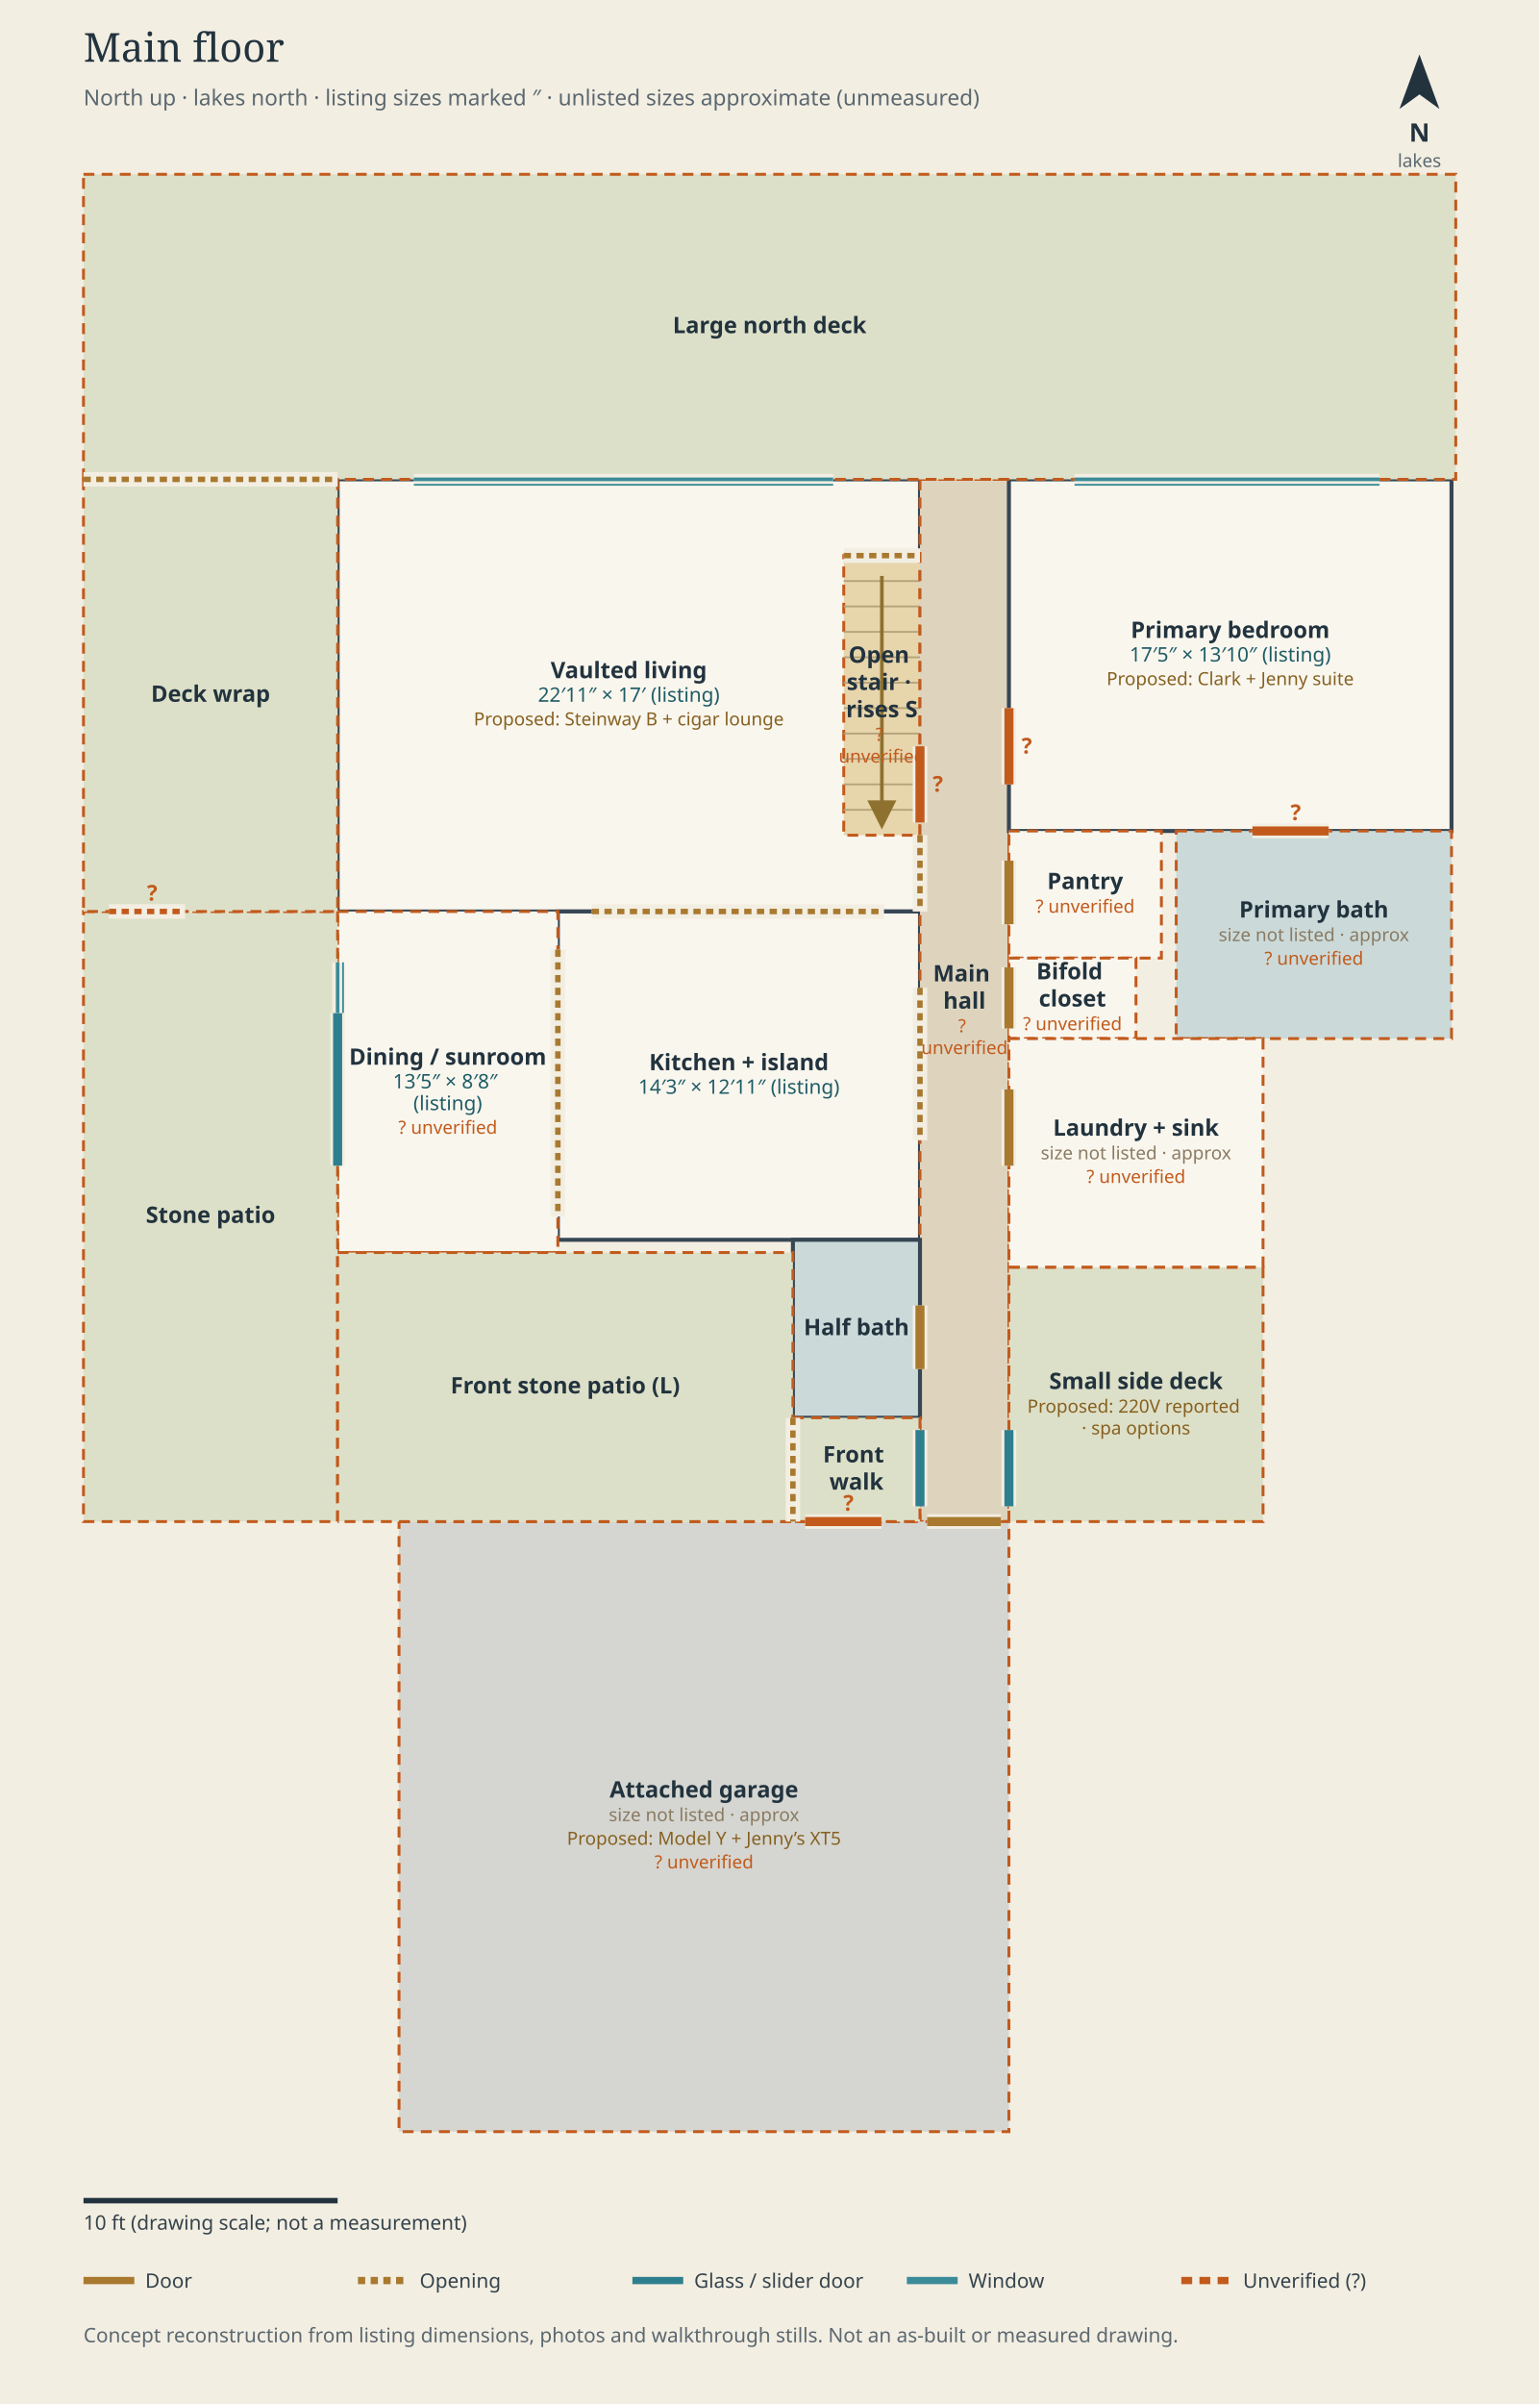
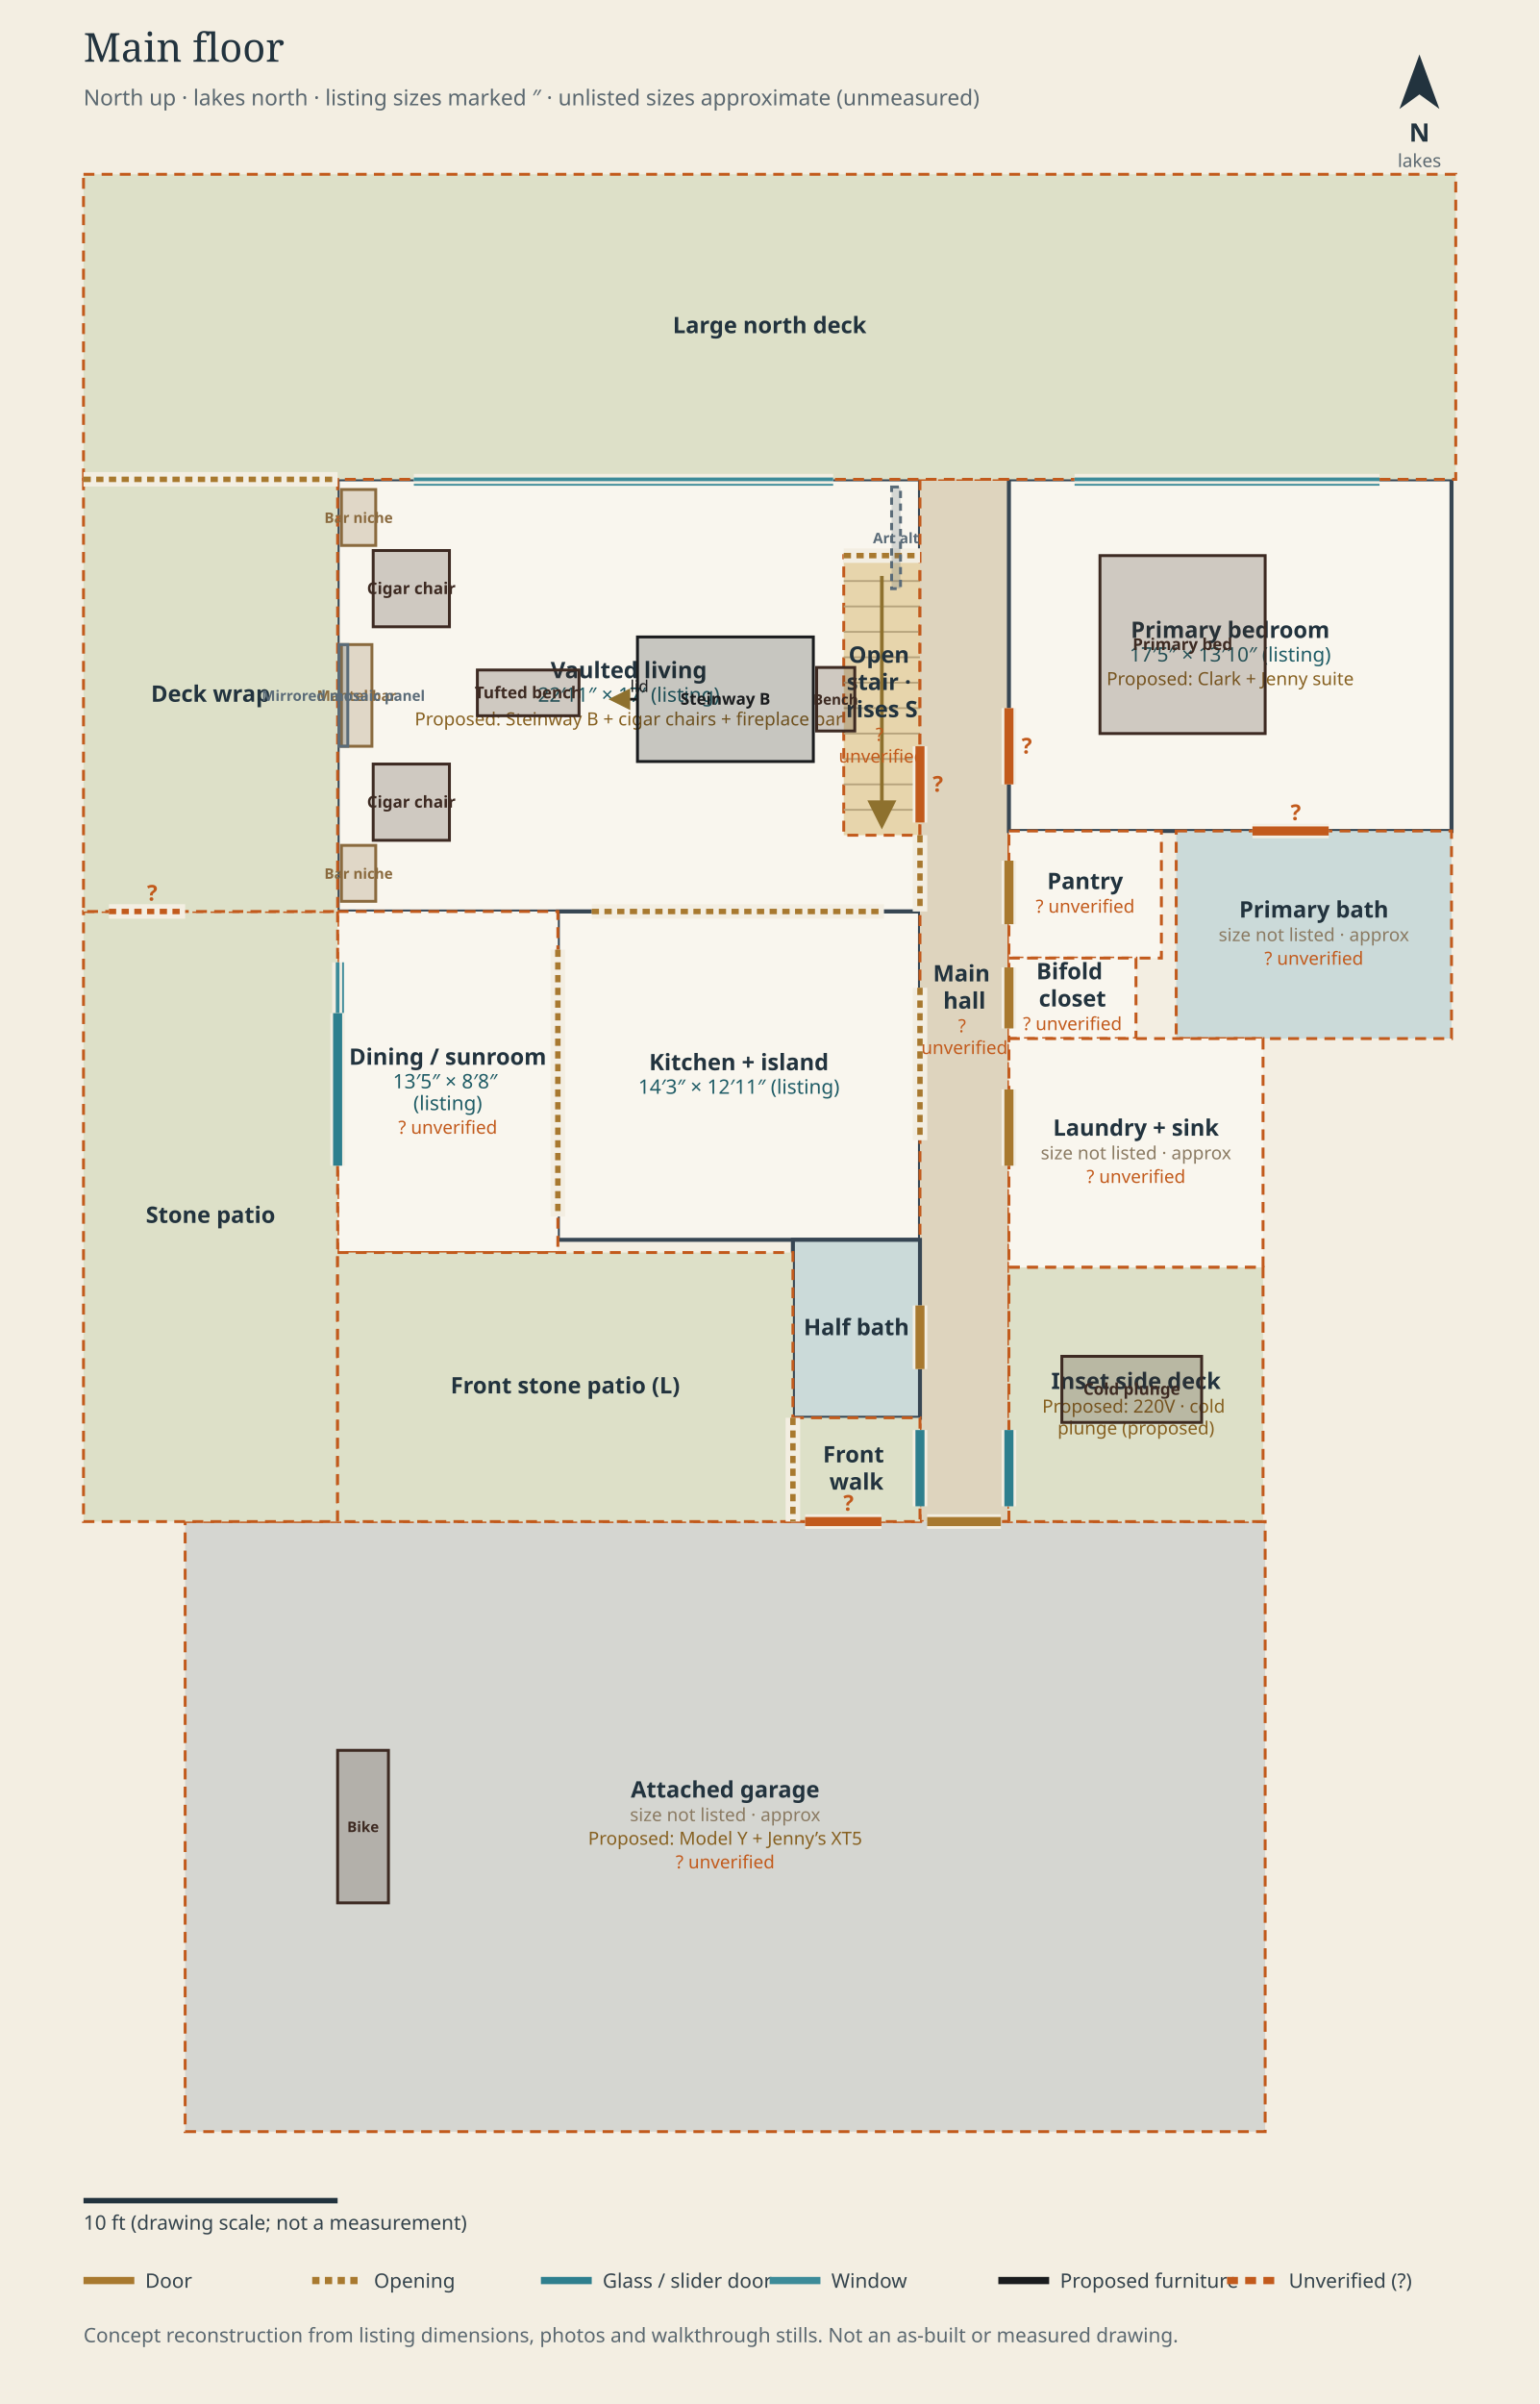
<svg xmlns="http://www.w3.org/2000/svg" role="img" aria-labelledby="title desc" viewBox="0 0 848 1324">
  <rect width="848" height="1324" fill="#f3eee2" />
  <text x="46" y="34" font-family="Georgia,serif" font-size="22" fill="#22333e">Main floor</text>
  <text x="46" y="58" font-family="system-ui,sans-serif" font-size="12" fill="#5b6870">North up · lakes north · listing sizes marked ″ · unlisted sizes approximate (unmeasured)</text>
  <g font-family="system-ui,sans-serif">
    <path d="M782 30 l-11 30 l11 -8 l11 8 z" fill="#22333e" />
    <text x="782" y="78" text-anchor="middle" font-size="14" font-weight="700" fill="#22333e">N</text>
    <text x="782" y="92" text-anchor="middle" font-size="10" fill="#5b6870">lakes</text>
  </g>
  <g>
    <rect x="186" y="264" width="320.834" height="238" fill="#f9f6ee" stroke="#374653" stroke-width="2.2" />
  </g>
  <g>
    <rect x="464.834" y="306" width="42" height="154" fill="#e7d5ac" stroke="#c25a1c" stroke-width="1.6" stroke-dasharray="6 4" />
  </g>
  <path d="M464.834 320h42" stroke="#b6a37c" stroke-width="1" />
  <path d="M464.834 334h42" stroke="#b6a37c" stroke-width="1" />
  <path d="M464.834 348h42" stroke="#b6a37c" stroke-width="1" />
  <path d="M464.834 362h42" stroke="#b6a37c" stroke-width="1" />
  <path d="M464.834 376h42" stroke="#b6a37c" stroke-width="1" />
  <path d="M464.834 390h42" stroke="#b6a37c" stroke-width="1" />
  <path d="M464.834 404h42" stroke="#b6a37c" stroke-width="1" />
  <path d="M464.834 418h42" stroke="#b6a37c" stroke-width="1" />
  <path d="M464.834 432h42" stroke="#b6a37c" stroke-width="1" />
  <path d="M464.834 446h42" stroke="#b6a37c" stroke-width="1" />
  <path d="M485.834 317.2V448.8" stroke="#8e712e" stroke-width="2" marker-end="url(#ar)" />
  <g>
    <rect x="307.334" y="502" width="199.5" height="180.834" fill="#f9f6ee" stroke="#374653" stroke-width="2.2" />
  </g>
  <g>
    <rect x="186" y="502" width="121.334" height="187.834" fill="#f9f6ee" stroke="#c25a1c" stroke-width="1.6" stroke-dasharray="6 4" />
  </g>
  <g>
    <rect x="506.834" y="264" width="49" height="574" fill="#ded4be" stroke="#c25a1c" stroke-width="1.6" stroke-dasharray="6 4" />
  </g>
  <g>
    <rect x="555.834" y="264" width="243.834" height="193.666" fill="#f9f6ee" stroke="#374653" stroke-width="2.2" />
  </g>
  <g>
    <rect x="648" y="457.666" width="151.666" height="114.334" fill="#cbdad9" stroke="#c25a1c" stroke-width="1.6" stroke-dasharray="6 4" />
  </g>
  <g>
    <rect x="555.834" y="457.666" width="84" height="70" fill="#f9f6ee" stroke="#c25a1c" stroke-width="1.6" stroke-dasharray="6 4" />
  </g>
  <g>
    <rect x="555.834" y="527.666" width="70" height="44.334" fill="#f9f6ee" stroke="#c25a1c" stroke-width="1.6" stroke-dasharray="6 4" />
  </g>
  <g>
    <rect x="555.834" y="572" width="140" height="126" fill="#f9f6ee" stroke="#c25a1c" stroke-width="1.6" stroke-dasharray="6 4" />
  </g>
  <g>
    <rect x="436.834" y="682.834" width="70" height="98" fill="#cbdad9" stroke="#374653" stroke-width="2.2" />
  </g>
  <g>
-     <rect x="219.834" y="838" width="336" height="336" fill="#d5d6d1" stroke="#c25a1c" stroke-width="1.6" stroke-dasharray="6 4" />
+     <rect x="102" y="838" width="595" height="336" fill="#d5d6d1" stroke="#c25a1c" stroke-width="1.6" stroke-dasharray="6 4" />
  </g>
  <g>
    <rect x="46" y="502" width="140" height="336" fill="#dde0c8" stroke="#c25a1c" stroke-width="1.6" stroke-dasharray="6 4" />
  </g>
  <g>
    <rect x="186" y="689.834" width="250.834" height="148.166" fill="#dde0c8" stroke="#c25a1c" stroke-width="1.6" stroke-dasharray="6 4" />
  </g>
  <g>
    <rect x="436.834" y="780.834" width="70" height="57.166" fill="#dde0c8" stroke="#c25a1c" stroke-width="1.6" stroke-dasharray="6 4" />
  </g>
  <g>
    <rect x="555.834" y="698" width="140" height="140" fill="#dde0c8" stroke="#c25a1c" stroke-width="1.6" stroke-dasharray="6 4" />
  </g>
  <g>
    <rect x="46" y="96" width="756" height="168" fill="#dde0c8" stroke="#c25a1c" stroke-width="1.6" stroke-dasharray="6 4" />
  </g>
  <g>
    <rect x="46" y="264" width="140" height="238" fill="#dde0c8" stroke="#c25a1c" stroke-width="1.6" stroke-dasharray="6 4" />
  </g>
  <defs>
    <marker id="ar" markerWidth="8" markerHeight="8" refX="4" refY="4" orient="auto">
      <path d="M0 0L8 4L0 8z" fill="#8e712e" />
    </marker>
  </defs>
  <path d="M228 264l231 0" stroke="#f3eee2" stroke-width="6" />
  <path d="M228 264l231 0" stroke="#3c8b99" stroke-width="2" />
  <path d="M228 267l231 0" stroke="#3c8b99" stroke-width="1" />
  <path d="M592 264l168 0" stroke="#f3eee2" stroke-width="6" />
  <path d="M592 264l168 0" stroke="#3c8b99" stroke-width="2" />
  <path d="M592 267l168 0" stroke="#3c8b99" stroke-width="1" />
  <path d="M186 530l0 28" stroke="#f3eee2" stroke-width="6" />
  <path d="M186 530l0 28" stroke="#3c8b99" stroke-width="2" />
  <path d="M189 530l0 28" stroke="#3c8b99" stroke-width="1" />
  <path d="M326 502l161 0" stroke="#f3eee2" stroke-width="8" />
  <path d="M326 502l161 0" stroke="#a8792f" stroke-width="3" stroke-dasharray="4 3" />
  <path d="M307.334 523l0 147" stroke="#f3eee2" stroke-width="8" />
  <path d="M307.334 523l0 147" stroke="#a8792f" stroke-width="3" stroke-dasharray="4 3" />
  <path d="M464.834 306l42 0" stroke="#f3eee2" stroke-width="8" />
  <path d="M464.834 306l42 0" stroke="#a8792f" stroke-width="3" stroke-dasharray="4 3" />
  <path d="M506.834 460l0 42" stroke="#f3eee2" stroke-width="8" />
  <path d="M506.834 460l0 42" stroke="#a8792f" stroke-width="3" stroke-dasharray="4 3" />
  <path d="M506.834 411l0 42" stroke="#f3eee2" stroke-width="8" />
  <path d="M506.834 411l0 42" stroke="#c25a1c" stroke-width="5" />
  <text x="513.834" y="436" font-family="system-ui,sans-serif" font-size="12" font-weight="700" fill="#c25a1c">?</text>
  <path d="M506.834 544l0 84" stroke="#f3eee2" stroke-width="8" />
  <path d="M506.834 544l0 84" stroke="#a8792f" stroke-width="3" stroke-dasharray="4 3" />
  <path d="M555.834 390l0 42" stroke="#f3eee2" stroke-width="8" />
  <path d="M555.834 390l0 42" stroke="#c25a1c" stroke-width="5" />
  <text x="562.834" y="415" font-family="system-ui,sans-serif" font-size="12" font-weight="700" fill="#c25a1c">?</text>
  <path d="M690 457.666l42 0" stroke="#f3eee2" stroke-width="8" />
  <path d="M690 457.666l42 0" stroke="#c25a1c" stroke-width="5" />
  <text x="711" y="451.666" font-family="system-ui,sans-serif" font-size="12" font-weight="700" fill="#c25a1c">?</text>
  <path d="M555.834 474l0 35" stroke="#f3eee2" stroke-width="8" />
  <path d="M555.834 474l0 35" stroke="#a8792f" stroke-width="5" />
  <path d="M555.834 532.8l0 33.6" stroke="#f3eee2" stroke-width="8" />
  <path d="M555.834 532.8l0 33.6" stroke="#a8792f" stroke-width="5" />
  <path d="M555.834 600l0 42" stroke="#f3eee2" stroke-width="8" />
  <path d="M555.834 600l0 42" stroke="#a8792f" stroke-width="5" />
  <path d="M506.834 719l0 35" stroke="#f3eee2" stroke-width="8" />
  <path d="M506.834 719l0 35" stroke="#a8792f" stroke-width="5" />
  <path d="M510.8 838l40.6 0" stroke="#f3eee2" stroke-width="8" />
  <path d="M510.8 838l40.6 0" stroke="#a8792f" stroke-width="5" />
  <path d="M186 558l0 84" stroke="#f3eee2" stroke-width="8" />
  <path d="M186 558l0 84" stroke="#2e7f8e" stroke-width="5" />
  <path d="M506.834 787.6l0 42" stroke="#f3eee2" stroke-width="8" />
  <path d="M506.834 787.6l0 42" stroke="#2e7f8e" stroke-width="5" />
  <path d="M443.6 838l42 0" stroke="#f3eee2" stroke-width="8" />
  <path d="M443.6 838l42 0" stroke="#c25a1c" stroke-width="5" />
  <text x="464.6" y="832" font-family="system-ui,sans-serif" font-size="12" font-weight="700" fill="#c25a1c">?</text>
  <path d="M555.834 787.6l0 42" stroke="#f3eee2" stroke-width="8" />
  <path d="M555.834 787.6l0 42" stroke="#2e7f8e" stroke-width="5" />
  <path d="M46 264l140 0" stroke="#f3eee2" stroke-width="8" />
  <path d="M46 264l140 0" stroke="#a8792f" stroke-width="3" stroke-dasharray="4 3" />
  <path d="M60 502l42 0" stroke="#f3eee2" stroke-width="8" />
  <path d="M60 502l42 0" stroke="#c25a1c" stroke-width="3" stroke-dasharray="4 3" />
  <text x="81" y="496" font-family="system-ui,sans-serif" font-size="12" font-weight="700" fill="#c25a1c">?</text>
  <path d="M436.834 780.834l0 57.166" stroke="#f3eee2" stroke-width="8" />
  <path d="M436.834 780.834l0 57.166" stroke="#a8792f" stroke-width="3" stroke-dasharray="4 3" />
  <text x="346.417" y="373.5" text-anchor="middle" fill="#22333e" font-family="system-ui,sans-serif" font-size="12.5" font-weight="600">
    <tspan x="346.417" dy="0">Vaulted living</tspan>
  </text>
  <text x="346.417" y="386.5" text-anchor="middle" fill="#1f5c66" font-family="system-ui,sans-serif" font-size="11">
    <tspan x="346.417" dy="0">22′11″ × 17′ (listing)</tspan>
  </text>
  <text x="346.417" y="399.5" text-anchor="middle" fill="#866020" font-family="system-ui,sans-serif" font-size="10">
-     <tspan x="346.417" dy="0">Proposed: Steinway B + cigar lounge</tspan>
+     <tspan x="346.417" dy="0">Proposed: Steinway B + cigar chairs + fireplace bar</tspan>
  </text>
  <text x="485.834" y="365" text-anchor="middle" fill="#22333e" font-family="system-ui,sans-serif" font-size="12.5" font-weight="600">
    <tspan x="485.834" dy="0">Open</tspan>
    <tspan x="485.834" dy="15">stair ·</tspan>
    <tspan x="485.834" dy="15">rises S</tspan>
  </text>
  <text x="485.834" y="408" text-anchor="middle" fill="#c25a1c" font-family="system-ui,sans-serif" font-size="10">
    <tspan x="485.834" dy="0">?</tspan>
    <tspan x="485.834" dy="12">unverified</tspan>
  </text>
  <text x="407.084" y="589.417" text-anchor="middle" fill="#22333e" font-family="system-ui,sans-serif" font-size="12.5" font-weight="600">
    <tspan x="407.084" dy="0">Kitchen + island</tspan>
  </text>
  <text x="407.084" y="602.417" text-anchor="middle" fill="#1f5c66" font-family="system-ui,sans-serif" font-size="11">
    <tspan x="407.084" dy="0">14′3″ × 12′11″ (listing)</tspan>
  </text>
  <text x="246.667" y="586.417" text-anchor="middle" fill="#22333e" font-family="system-ui,sans-serif" font-size="12.5" font-weight="600">
    <tspan x="246.667" dy="0">Dining / sunroom</tspan>
  </text>
  <text x="246.667" y="599.417" text-anchor="middle" fill="#1f5c66" font-family="system-ui,sans-serif" font-size="11">
    <tspan x="246.667" dy="0">13′5″ × 8′8″</tspan>
    <tspan x="246.667" dy="12">(listing)</tspan>
  </text>
  <text x="246.667" y="624.417" text-anchor="middle" fill="#c25a1c" font-family="system-ui,sans-serif" font-size="10">
    <tspan x="246.667" dy="0">? unverified</tspan>
  </text>
  <text x="531.334" y="540.5" text-anchor="middle" fill="#22333e" font-family="system-ui,sans-serif" font-size="12.5" font-weight="600">
    <tspan x="531.334" dy="0">Main</tspan>
    <tspan x="531.334" dy="15">hall</tspan>
  </text>
  <text x="531.334" y="568.5" text-anchor="middle" fill="#c25a1c" font-family="system-ui,sans-serif" font-size="10">
    <tspan x="531.334" dy="0">?</tspan>
    <tspan x="531.334" dy="12">unverified</tspan>
  </text>
  <text x="677.751" y="351.333" text-anchor="middle" fill="#22333e" font-family="system-ui,sans-serif" font-size="12.5" font-weight="600">
    <tspan x="677.751" dy="0">Primary bedroom</tspan>
  </text>
  <text x="677.751" y="364.333" text-anchor="middle" fill="#1f5c66" font-family="system-ui,sans-serif" font-size="11">
    <tspan x="677.751" dy="0">17′5″ × 13′10″ (listing)</tspan>
  </text>
  <text x="677.751" y="377.333" text-anchor="middle" fill="#866020" font-family="system-ui,sans-serif" font-size="10">
    <tspan x="677.751" dy="0">Proposed: Clark + Jenny suite</tspan>
  </text>
  <text x="723.833" y="505.333" text-anchor="middle" fill="#22333e" font-family="system-ui,sans-serif" font-size="12.5" font-weight="600">
    <tspan x="723.833" dy="0">Primary bath</tspan>
  </text>
  <text x="723.833" y="518.333" text-anchor="middle" fill="#8a7a62" font-family="system-ui,sans-serif" font-size="10">
    <tspan x="723.833" dy="0">size not listed · approx</tspan>
  </text>
  <text x="723.833" y="531.333" text-anchor="middle" fill="#c25a1c" font-family="system-ui,sans-serif" font-size="10">
    <tspan x="723.833" dy="0">? unverified</tspan>
  </text>
  <text x="597.834" y="489.666" text-anchor="middle" fill="#22333e" font-family="system-ui,sans-serif" font-size="12.5" font-weight="600">
    <tspan x="597.834" dy="0">Pantry</tspan>
  </text>
  <text x="597.834" y="502.666" text-anchor="middle" fill="#c25a1c" font-family="system-ui,sans-serif" font-size="10">
    <tspan x="597.834" dy="0">? unverified</tspan>
  </text>
  <text x="590.834" y="539.333" text-anchor="middle" fill="#22333e" font-family="system-ui,sans-serif" font-size="12.5" font-weight="600">
    <tspan x="590.834" dy="0">Bifold</tspan>
    <tspan x="590.834" dy="15">closet</tspan>
  </text>
  <text x="590.834" y="567.333" text-anchor="middle" fill="#c25a1c" font-family="system-ui,sans-serif" font-size="10">
    <tspan x="590.834" dy="0">? unverified</tspan>
  </text>
  <text x="625.834" y="625.5" text-anchor="middle" fill="#22333e" font-family="system-ui,sans-serif" font-size="12.5" font-weight="600">
    <tspan x="625.834" dy="0">Laundry + sink</tspan>
  </text>
  <text x="625.834" y="638.5" text-anchor="middle" fill="#8a7a62" font-family="system-ui,sans-serif" font-size="10">
    <tspan x="625.834" dy="0">size not listed · approx</tspan>
  </text>
  <text x="625.834" y="651.5" text-anchor="middle" fill="#c25a1c" font-family="system-ui,sans-serif" font-size="10">
    <tspan x="625.834" dy="0">? unverified</tspan>
  </text>
  <text x="471.834" y="735.334" text-anchor="middle" fill="#22333e" font-family="system-ui,sans-serif" font-size="12.5" font-weight="600">
    <tspan x="471.834" dy="0">Half bath</tspan>
  </text>
-   <text x="387.834" y="990" text-anchor="middle" fill="#22333e" font-family="system-ui,sans-serif" font-size="12.5" font-weight="600">
-     <tspan x="387.834" dy="0">Attached garage</tspan>
-   </text>
-   <text x="387.834" y="1003" text-anchor="middle" fill="#8a7a62" font-family="system-ui,sans-serif" font-size="10">
-     <tspan x="387.834" dy="0">size not listed · approx</tspan>
-   </text>
-   <text x="387.834" y="1016" text-anchor="middle" fill="#866020" font-family="system-ui,sans-serif" font-size="10">
-     <tspan x="387.834" dy="0">Proposed: Model Y + Jenny’s XT5</tspan>
-   </text>
-   <text x="387.834" y="1029" text-anchor="middle" fill="#c25a1c" font-family="system-ui,sans-serif" font-size="10">
-     <tspan x="387.834" dy="0">? unverified</tspan>
+   <text x="399.5" y="990" text-anchor="middle" fill="#22333e" font-family="system-ui,sans-serif" font-size="12.5" font-weight="600">
+     <tspan x="399.5" dy="0">Attached garage</tspan>
+   </text>
+   <text x="399.5" y="1003" text-anchor="middle" fill="#8a7a62" font-family="system-ui,sans-serif" font-size="10">
+     <tspan x="399.5" dy="0">size not listed · approx</tspan>
+   </text>
+   <text x="399.5" y="1016" text-anchor="middle" fill="#866020" font-family="system-ui,sans-serif" font-size="10">
+     <tspan x="399.5" dy="0">Proposed: Model Y + Jenny’s XT5</tspan>
+   </text>
+   <text x="399.5" y="1029" text-anchor="middle" fill="#c25a1c" font-family="system-ui,sans-serif" font-size="10">
+     <tspan x="399.5" dy="0">? unverified</tspan>
  </text>
  <text x="116" y="673.5" text-anchor="middle" fill="#22333e" font-family="system-ui,sans-serif" font-size="12.5" font-weight="600">
    <tspan x="116" dy="0">Stone patio</tspan>
  </text>
  <text x="311.417" y="767.417" text-anchor="middle" fill="#22333e" font-family="system-ui,sans-serif" font-size="12.5" font-weight="600">
    <tspan x="311.417" dy="0">Front stone patio (L)</tspan>
  </text>
  <text x="471.834" y="805.417" text-anchor="middle" fill="#22333e" font-family="system-ui,sans-serif" font-size="12.5" font-weight="600">
    <tspan x="471.834" dy="0">Front</tspan>
    <tspan x="471.834" dy="15">walk</tspan>
  </text>
  <text x="625.834" y="765" text-anchor="middle" fill="#22333e" font-family="system-ui,sans-serif" font-size="12.5" font-weight="600">
-     <tspan x="625.834" dy="0">Small side deck</tspan>
+     <tspan x="625.834" dy="0">Inset side deck</tspan>
  </text>
  <text x="625.834" y="778" text-anchor="middle" fill="#866020" font-family="system-ui,sans-serif" font-size="10">
-     <tspan x="625.834" dy="0">Proposed: 220V reported</tspan>
-     <tspan x="625.834" dy="12">· spa options</tspan>
+     <tspan x="625.834" dy="0">Proposed: 220V · cold</tspan>
+     <tspan x="625.834" dy="12">plunge (proposed)</tspan>
  </text>
  <text x="424" y="183.5" text-anchor="middle" fill="#22333e" font-family="system-ui,sans-serif" font-size="12.5" font-weight="600">
    <tspan x="424" dy="0">Large north deck</tspan>
  </text>
  <text x="116" y="386.5" text-anchor="middle" fill="#22333e" font-family="system-ui,sans-serif" font-size="12.5" font-weight="600">
    <tspan x="116" dy="0">Deck wrap</tspan>
  </text>
+   <g>
+     <rect x="351.2" y="350.8" width="96.88" height="68.6" fill="#1a1c1e" fill-opacity=".22" stroke="#1a1c1e" stroke-width="1.6" />
+   </g>
+   <path d="M351.2 385.1h-10" stroke="#1a1c1e" stroke-width="1.5" marker-end="url(#ar)" />
+   <text x="347.2" y="381.1" font-family="system-ui,sans-serif" font-size="9" fill="#1a1c1e">lid</text>
+   <text x="399.64" y="388.1" text-anchor="middle" font-family="system-ui,sans-serif" font-size="9" font-weight="600" fill="#1a1c1e">Steinway B</text>
+   <g>
+     <rect x="449.9" y="367.6" width="21" height="35" fill="#3d2a22" fill-opacity=".22" stroke="#3d2a22" stroke-width="1.6" />
+   </g>
+   <text x="460.4" y="388.1" text-anchor="middle" font-family="system-ui,sans-serif" font-size="8" font-weight="600" fill="#3d2a22">Bench</text>
+   <g>
+     <rect x="205.6" y="303.2" width="42" height="42" fill="#3d2a22" fill-opacity=".22" stroke="#3d2a22" stroke-width="1.6" />
+   </g>
+   <text x="226.6" y="327.2" text-anchor="middle" font-family="system-ui,sans-serif" font-size="9" font-weight="600" fill="#3d2a22">Cigar chair</text>
+   <g>
+     <rect x="205.6" y="420.8" width="42" height="42" fill="#3d2a22" fill-opacity=".22" stroke="#3d2a22" stroke-width="1.6" />
+   </g>
+   <text x="226.6" y="444.8" text-anchor="middle" font-family="system-ui,sans-serif" font-size="9" font-weight="600" fill="#3d2a22">Cigar chair</text>
+   <g>
+     <rect x="263" y="369" width="56" height="25.2" fill="#3d2a22" fill-opacity=".22" stroke="#3d2a22" stroke-width="1.6" />
+   </g>
+   <text x="291" y="384.6" text-anchor="middle" font-family="system-ui,sans-serif" font-size="9" font-weight="600" fill="#3d2a22">Tufted bench</text>
+   <g>
+     <rect x="188.1" y="269.6" width="18.9" height="30.8" fill="#8a6a3e" fill-opacity=".22" stroke="#8a6a3e" stroke-width="1.6" />
+   </g>
+   <text x="197.55" y="288" text-anchor="middle" font-family="system-ui,sans-serif" font-size="8" font-weight="600" fill="#8a6a3e">Bar niche</text>
+   <g>
+     <rect x="188.1" y="465.6" width="18.9" height="30.8" fill="#8a6a3e" fill-opacity=".22" stroke="#8a6a3e" stroke-width="1.6" />
+   </g>
+   <text x="197.55" y="484" text-anchor="middle" font-family="system-ui,sans-serif" font-size="8" font-weight="600" fill="#8a6a3e">Bar niche</text>
+   <g>
+     <rect x="188.1" y="355" width="16.8" height="56" fill="#8a6a3e" fill-opacity=".22" stroke="#8a6a3e" stroke-width="1.6" />
+   </g>
+   <text x="196.5" y="386" text-anchor="middle" font-family="system-ui,sans-serif" font-size="8" font-weight="600" fill="#8a6a3e">Mantel bar</text>
+   <g>
+     <rect x="186.7" y="355" width="4.9" height="56" fill="#5a6b78" fill-opacity=".22" stroke="#5a6b78" stroke-width="1.6" />
+   </g>
+   <text x="189.15" y="386" text-anchor="middle" font-family="system-ui,sans-serif" font-size="8" font-weight="600" fill="#5a6b78">Mirrored mosaic panel</text>
+   <g>
+     <rect x="491.2" y="268.2" width="4.9" height="56" fill="#5a6b78" fill-opacity=".22" stroke="#5a6b78" stroke-width="1.6" stroke-dasharray="4 3" />
+   </g>
+   <text x="493.65" y="299.2" text-anchor="middle" font-family="system-ui,sans-serif" font-size="8" font-weight="600" fill="#5a6b78">Art alt</text>
+   <g>
+     <rect x="585" y="747" width="77" height="36.4" fill="#3d2a22" fill-opacity=".22" stroke="#3d2a22" stroke-width="1.6" />
+   </g>
+   <text x="623.5" y="768.2" text-anchor="middle" font-family="system-ui,sans-serif" font-size="9" font-weight="600" fill="#3d2a22">Cold plunge</text>
+   <g>
+     <rect x="606" y="306" width="91" height="98" fill="#3d2a22" fill-opacity=".22" stroke="#3d2a22" stroke-width="1.6" />
+   </g>
+   <text x="651.5" y="358" text-anchor="middle" font-family="system-ui,sans-serif" font-size="9" font-weight="600" fill="#3d2a22">Primary bed</text>
+   <g>
+     <rect x="186" y="964" width="28" height="84" fill="#3d2a22" fill-opacity=".22" stroke="#3d2a22" stroke-width="1.6" />
+   </g>
+   <text x="200" y="1009" text-anchor="middle" font-family="system-ui,sans-serif" font-size="8" font-weight="600" fill="#3d2a22">Bike</text>
  <g font-family="system-ui,sans-serif" font-size="11" fill="#34434c">
    <path d="M46 1212h140" stroke="#22333e" stroke-width="3" />
    <text x="46" y="1228">10 ft (drawing scale; not a measurement)</text>
    <path d="M46 1256h28" stroke="#a8792f" stroke-width="4" />
    <text x="80" y="1260">Door</text>
-     <path d="M197.2 1256h28" stroke="#a8792f" stroke-width="4" stroke-dasharray="4 3" />
-     <text x="231.2" y="1260">Opening</text>
-     <path d="M348.4 1256h28" stroke="#2e7f8e" stroke-width="4" />
-     <text x="382.4" y="1260">Glass / slider door</text>
-     <path d="M499.6 1256h28" stroke="#3c8b99" stroke-width="4" />
-     <text x="533.6" y="1260">Window</text>
-     <path d="M650.8 1256h28" stroke="#c25a1c" stroke-width="4" stroke-dasharray="6 4" />
-     <text x="684.8" y="1260">Unverified (?)</text>
+     <path d="M172 1256h28" stroke="#a8792f" stroke-width="4" stroke-dasharray="4 3" />
+     <text x="206" y="1260">Opening</text>
+     <path d="M298 1256h28" stroke="#2e7f8e" stroke-width="4" />
+     <text x="332" y="1260">Glass / slider door</text>
+     <path d="M424 1256h28" stroke="#3c8b99" stroke-width="4" />
+     <text x="458" y="1260">Window</text>
+     <path d="M550 1256h28" stroke="#1a1c1e" stroke-width="4" />
+     <text x="584" y="1260">Proposed furniture</text>
+     <path d="M676 1256h28" stroke="#c25a1c" stroke-width="4" stroke-dasharray="6 4" />
+     <text x="710" y="1260">Unverified (?)</text>
    <text x="46" y="1290" fill="#5b6870">Concept reconstruction from listing dimensions, photos and walkthrough stills. Not an as-built or measured drawing.</text>
  </g>
</svg>
